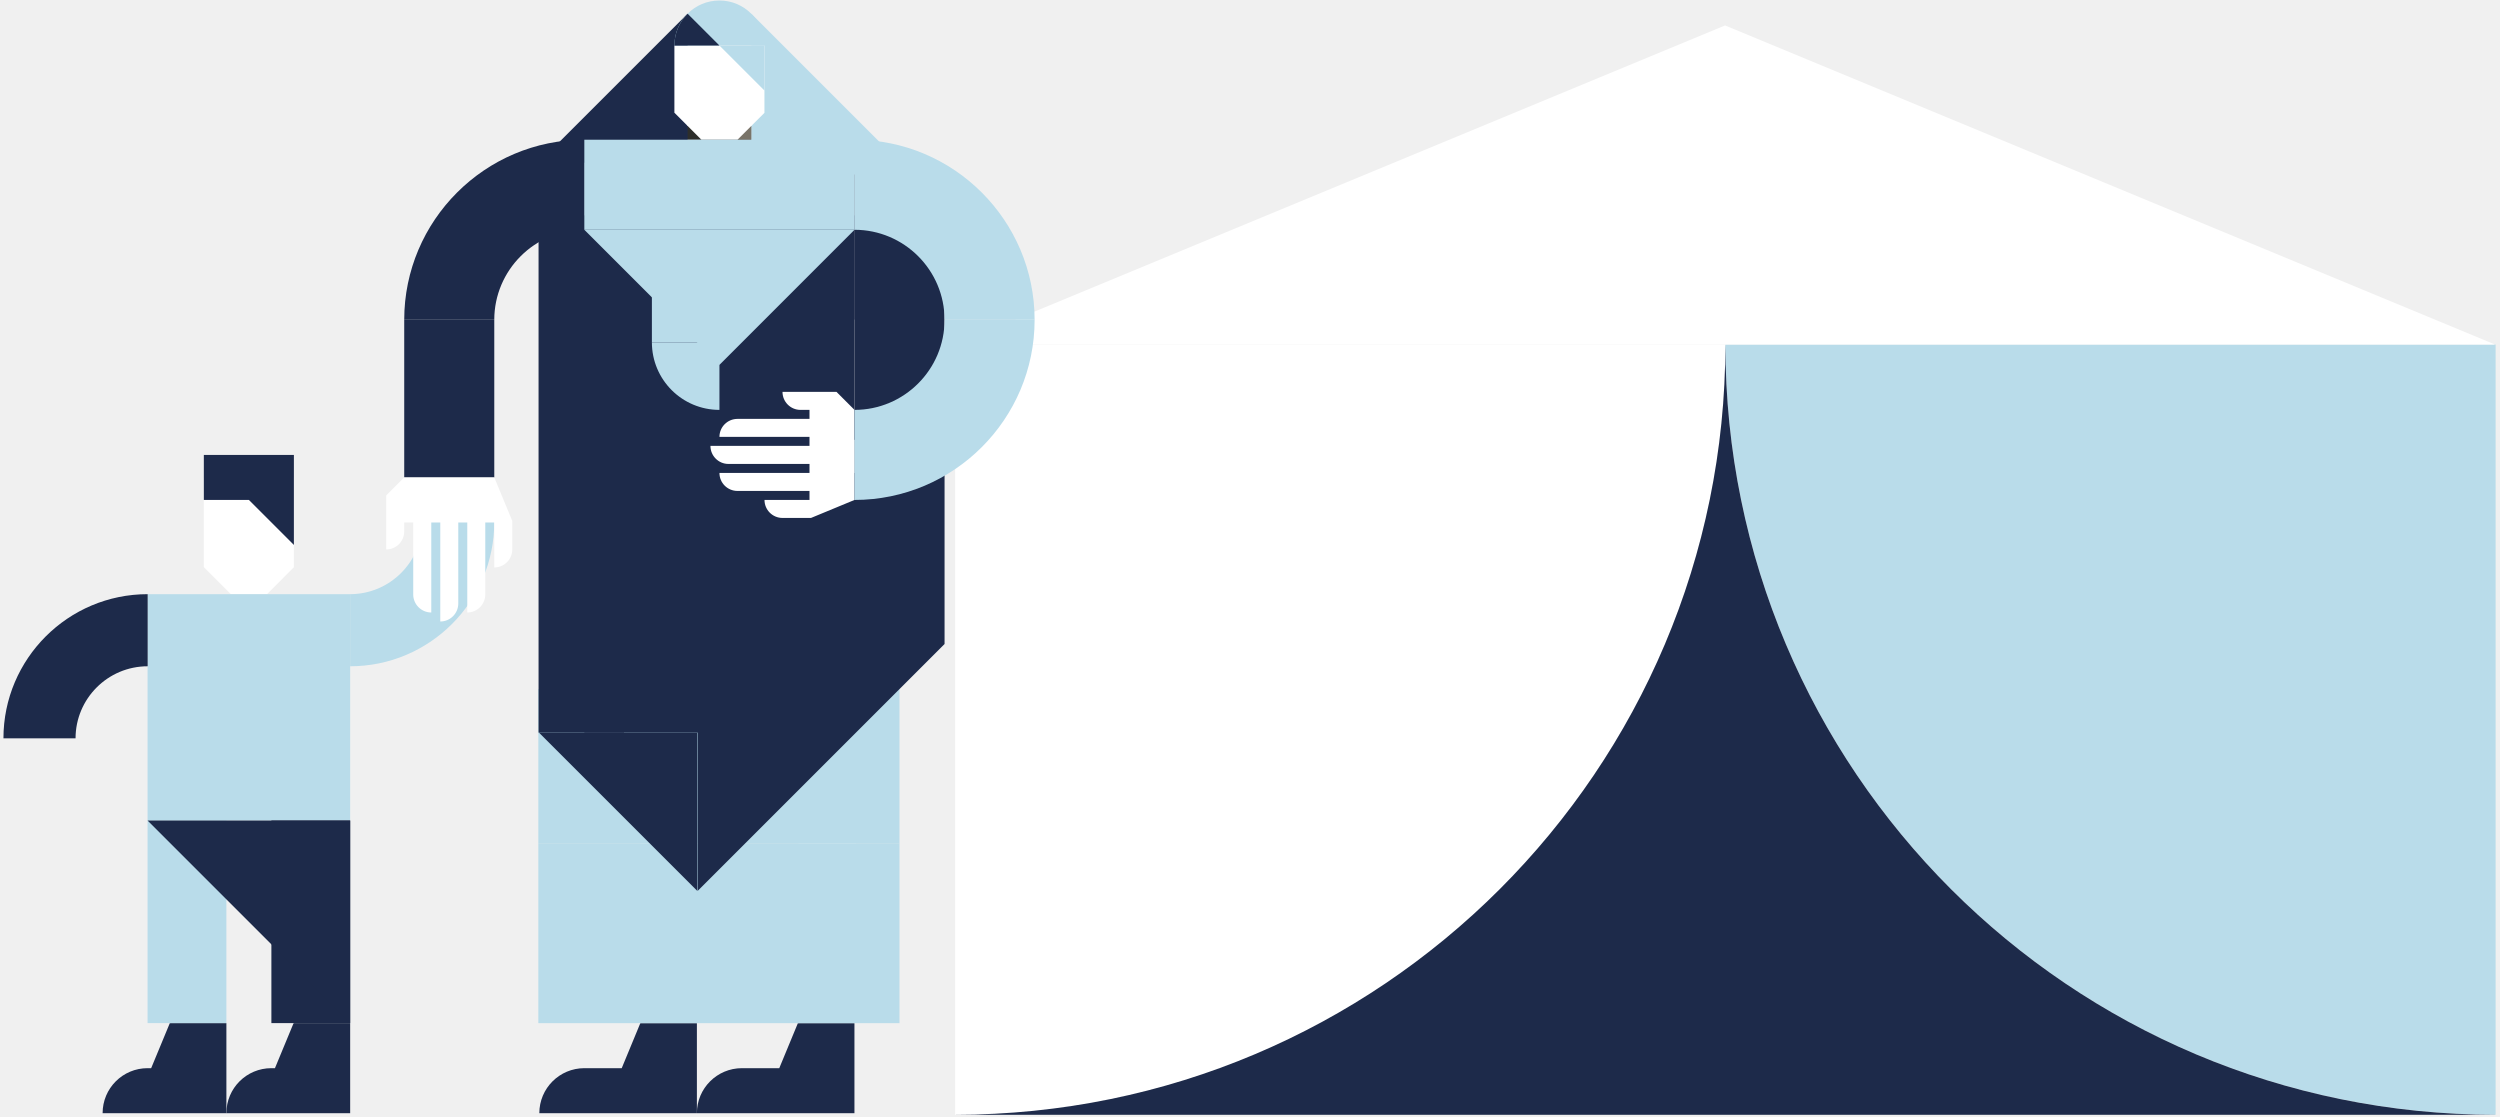
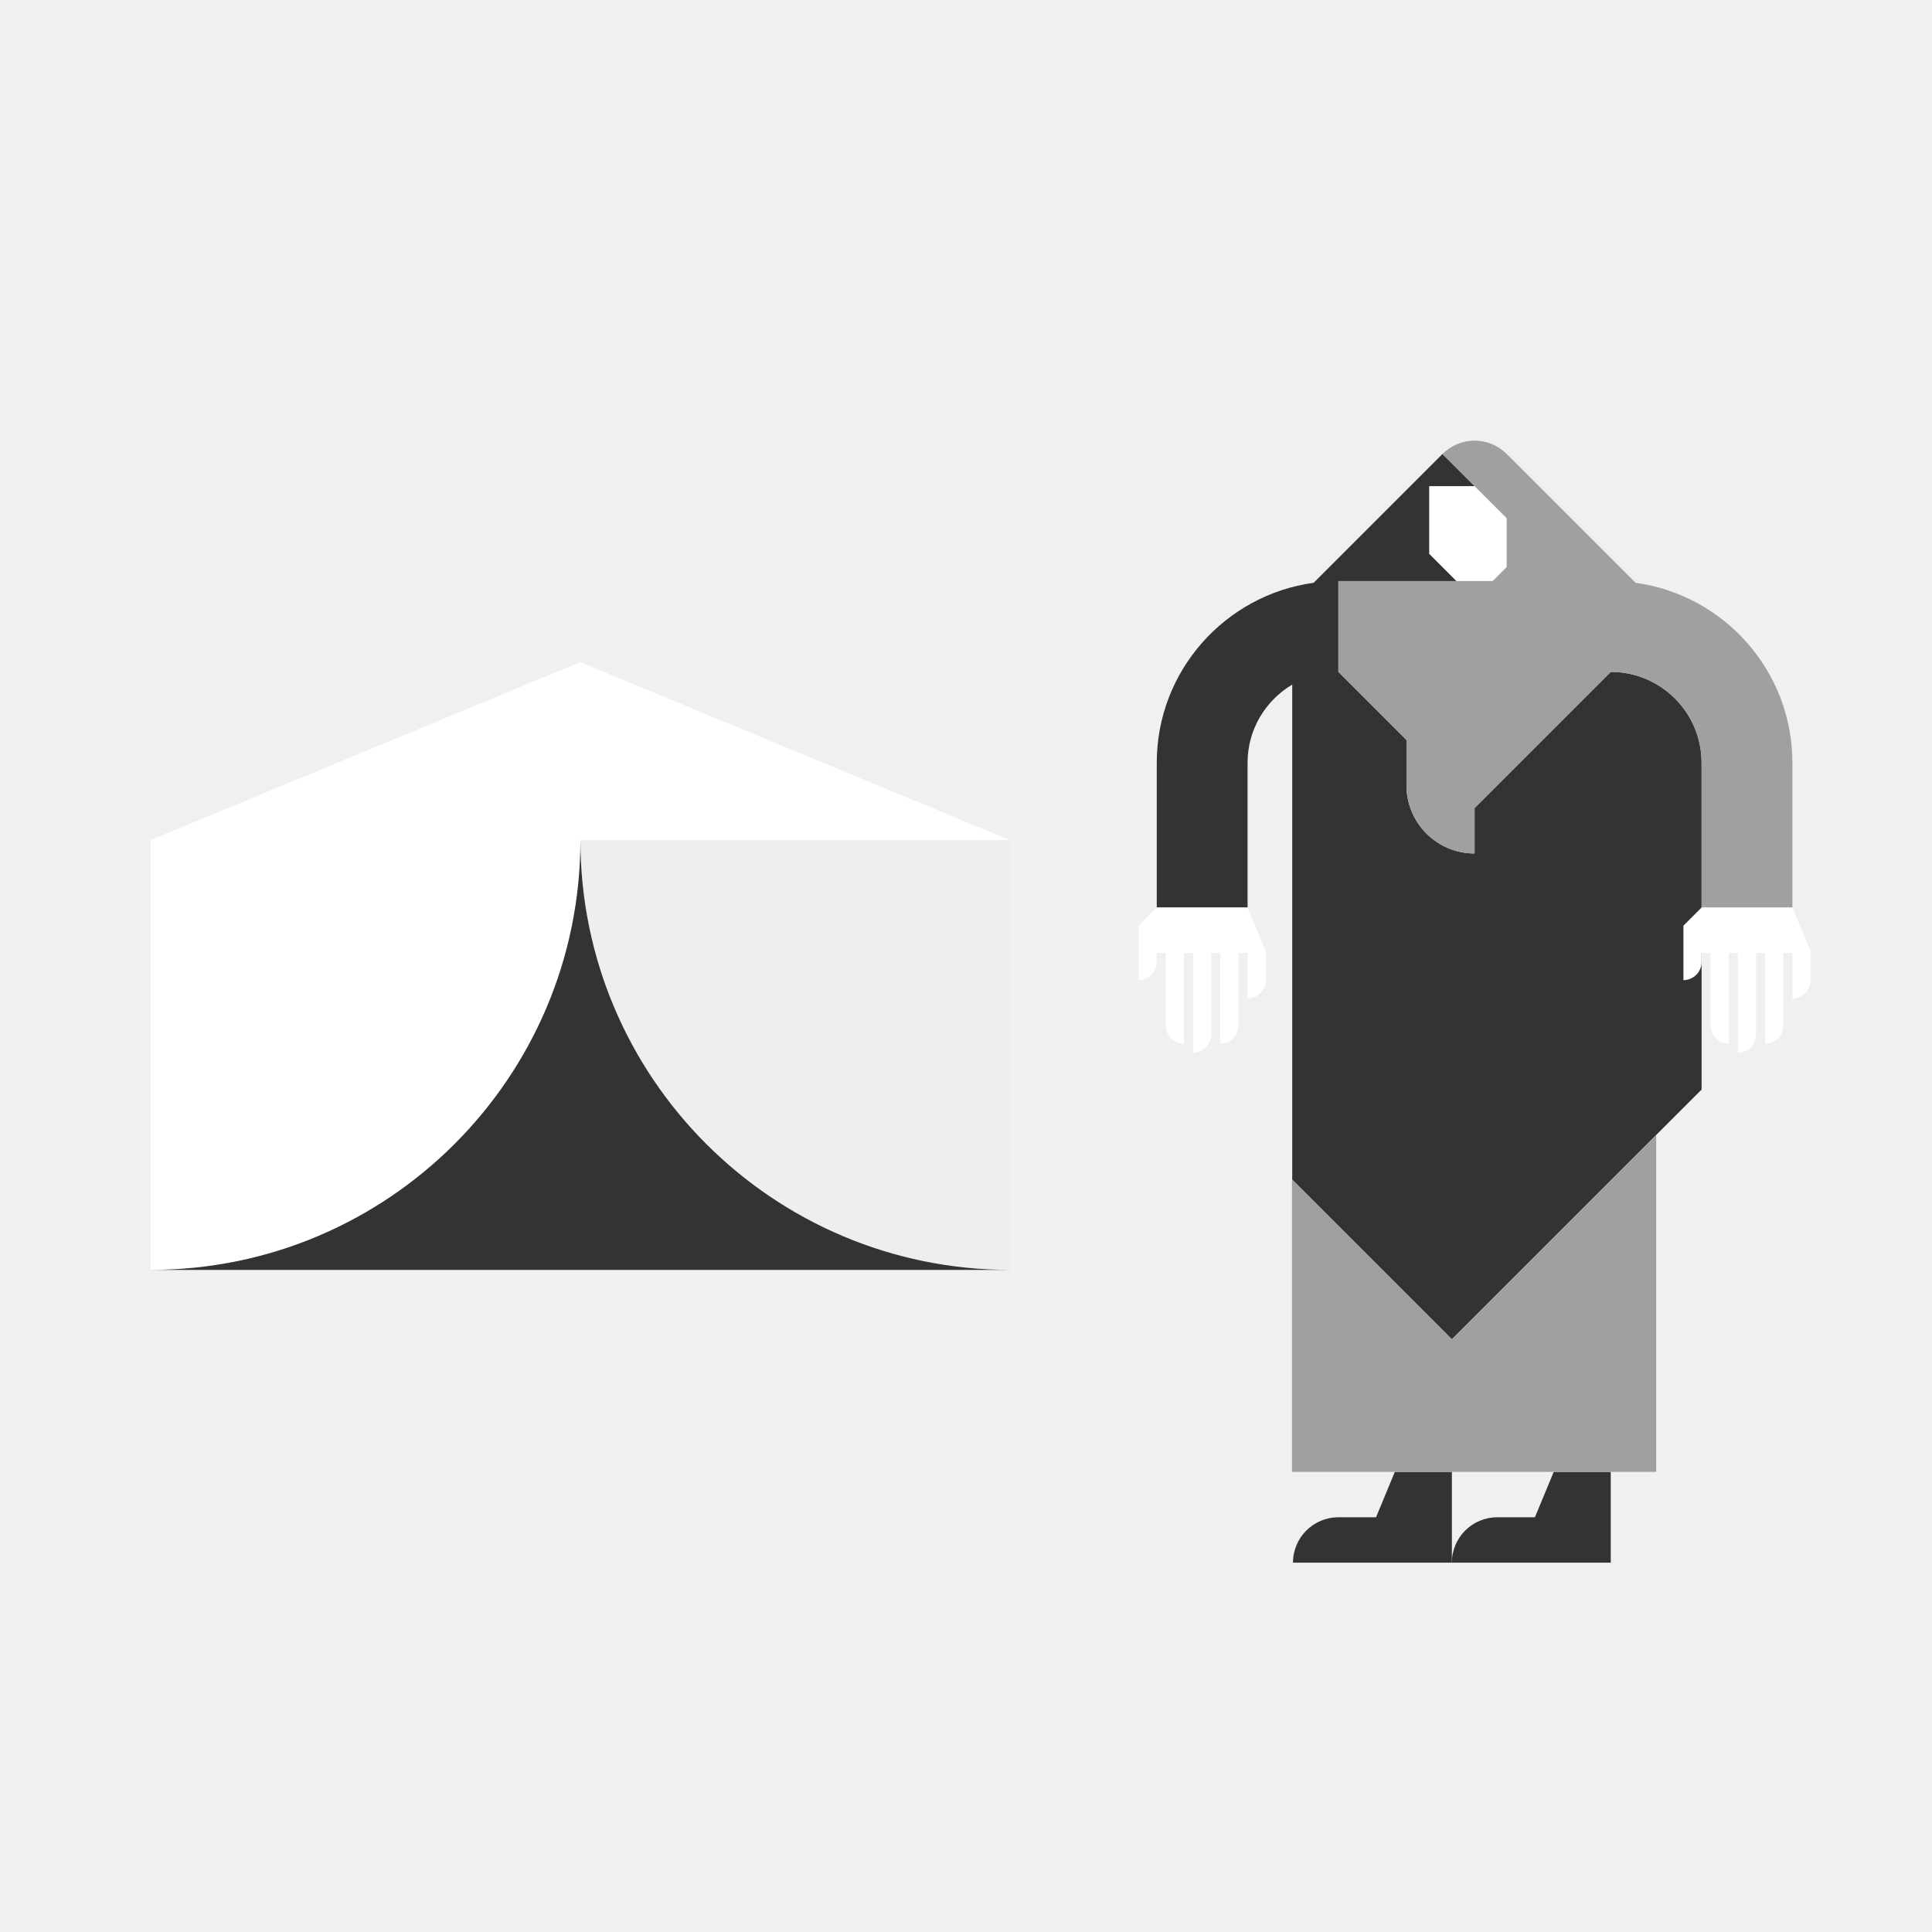
- <svg xmlns="http://www.w3.org/2000/svg" width="450px" height="201px" viewBox="0 0 450 201" version="1.1">
-   <defs />
-   <g id="Page-1" stroke="none" stroke-width="1" fill="none" fill-rule="evenodd">
-     <g id="Group">
-       <path d="M171.92,200.66 C248.49,200.66 310.57,138.58 310.57,62.01 L171.92,62.01 L171.92,200.66" id="Fill-459" fill="#FFFFFF" />
-       <path d="M310.57,62.01 C310.57,138.58 372.64,200.66 449.21,200.66 L449.21,62.01 L310.57,62.01" id="Fill-460" fill="#B9DCEA" />
-       <path d="M310.57,62.01 C310.57,138.58 248.5,200.65 171.93,200.66 L449.21,200.66 C372.64,200.66 310.57,138.58 310.57,62.01" id="Fill-461" fill="#1D2A4A" />
-       <path d="M310.51,4.58 L171.92,62.01 L449.09,62.01 L310.51,4.58" id="Fill-462" fill="#FFFFFF" />
-       <path d="M115.26,151.77 L125.58,151.77 L125.58,184.17 L115.26,184.17 L115.26,151.77 Z" id="Fill-666" fill="#FFFFFF" />
-       <path d="M143.75,151.77 L154.06,151.77 L154.06,184.17 L143.75,184.17 L143.75,151.77 Z" id="Fill-667" fill="#FFFFFF" />
-       <path d="M96.9,124.03 L161.91,124.03 L161.91,151.77 L96.9,151.77 L96.9,124.03 Z" id="Fill-668" fill="#B9DCEA" />
-       <path d="M96.94,38.77 L112.32,38.77 L112.32,131.87 L96.94,131.87 L96.94,38.77 Z" id="Fill-669" fill="#1D2A4A" />
-       <path d="M105.18,25.15 L105.18,41.36 C96.24,41.36 88.97,48.63 88.97,57.57 L72.76,57.57 C72.76,39.7 87.31,25.15 105.18,25.15" id="Fill-670" fill="#1D2A4A" />
-       <path d="M72.76,57.57 L88.97,57.57 L88.97,85.94 L72.76,85.94 L72.76,57.57 Z" id="Fill-671" fill="#1D2A4A" />
-       <path d="M105.18,25.15 L153.81,25.15 L153.81,89.99 L105.18,89.99 L105.18,25.15 Z" id="Fill-672" fill="#1D2A4A" />
-       <path d="M122.38,22.68 L135.23,22.68 L135.23,25.15 L122.38,25.15 L122.38,22.68 Z" id="Fill-673" fill="#2D2E2B" />
-       <path d="M96.94,29.29 L123.77,29.29 L123.77,2.47 L96.94,29.29" id="Fill-674" fill="#1D2A4A" />
-       <path d="M135.23,2.47 L135.23,31.42 L164.18,31.42 L135.23,2.47" id="Fill-675" fill="#B9DCEA" />
-       <path d="M132.75,22.68 L135.23,22.68 L135.23,25.15 L132.75,25.15 L132.75,22.68 Z" id="Fill-676" fill="#797469" />
-       <path d="M121.39,8.2 L121.39,20.29 L126.25,25.15 L132.75,25.15 L137.6,20.31 L137.6,8.2 L121.39,8.2" id="Fill-677" fill="#FFFFFF" />
-       <path d="M137.6,8.2 L137.6,16.3 L129.5,8.2" id="Fill-678" fill="#B9DCEA" />
-       <path d="M105.18,85.13 L170.02,85.13 L170.02,115.92 L105.18,115.92 L105.18,85.13 Z" id="Fill-679" fill="#1D2A4A" />
-       <path d="M105.18,89.99 L130.43,89.99 L130.43,131.87 L105.18,131.87 L105.18,89.99 Z" id="Fill-680" fill="#1D2A4A" />
-       <path d="M137.61,89.99 L145.71,89.99 L145.71,88.37 L132.75,88.37 C130.95,88.37 129.5,86.92 129.5,85.13 L145.71,85.13 L145.71,83.51 L131.12,83.51 C129.33,83.51 127.88,82.05 127.88,80.26 L145.71,80.26 L145.71,78.64 L129.5,78.64 C129.5,76.85 130.95,75.4 132.75,75.4 L145.71,75.4 L145.71,73.78 L144.09,73.78 C142.3,73.78 140.85,72.33 140.85,70.54 L150.57,70.54 L153.81,73.78 L153.81,89.99 L145.98,93.23 L140.85,93.23 C139.06,93.23 137.61,91.78 137.61,89.99" id="Fill-681" fill="#FFFFFF" />
-       <path d="M125.44,200.37 L125.44,184.17 L115.31,184.17 L115.31,184.24 L115.26,184.17 L111.91,192.27 L105.19,192.27 C100.71,192.27 97.08,195.9 97.08,200.37 L125.44,200.37" id="Fill-682" fill="#1D2A4A" />
-       <path d="M153.8,200.37 L153.8,184.17 L143.68,184.17 L143.68,184.24 L143.62,184.17 L140.27,192.27 L133.55,192.27 C129.07,192.27 125.44,195.9 125.44,200.37 L153.8,200.37" id="Fill-683" fill="#1D2A4A" />
-       <path d="M129.5,0.09 C125.02,0.09 121.39,3.72 121.39,8.2 L137.6,8.2 C137.6,3.72 133.97,0.09 129.5,0.09" id="Fill-684" fill="#B9DCEA" />
-       <path d="M121.39,8.2 L129.5,8.2 L123.77,2.47 C122.3,3.93 121.39,5.96 121.39,8.2" id="Fill-685" fill="#1D2A4A" />
-       <path d="M105.18,41.36 L129.5,65.68 L153.81,41.36 L105.18,41.36" id="Fill-686" fill="#B9DCEA" />
-       <path d="M129.5,73.78 C122.78,73.78 117.34,68.34 117.34,61.62 L129.5,61.62 L129.5,73.78" id="Fill-687" fill="#B9DCEA" />
-       <path d="M117.34,48.66 L129.5,48.66 L129.5,61.62 L117.34,61.62 L117.34,48.66 Z" id="Fill-688" fill="#B9DCEA" />
-       <path d="M153.81,41.36 L170.02,41.36 L170.02,79.17 L153.81,79.17 L153.81,41.36 Z" id="Fill-689" fill="#1D2A4A" />
-       <path d="M172.61,38.77 L153.81,38.77 L153.81,57.57 L172.61,38.77" id="Fill-690" fill="#1D2A4A" />
-       <path d="M96.9,151.77 L161.91,151.77 L161.91,184.17 L96.9,184.17 L96.9,151.77 Z" id="Fill-691" fill="#B9DCEA" />
-       <path d="M125.51,160.36 L125.51,131.87 L97.01,131.87 L125.51,160.36" id="Fill-692" fill="#1D2A4A" />
-       <path d="M170.02,115.92 L125.58,115.92 L125.58,160.36 L170.02,115.92" id="Fill-693" fill="#1D2A4A" />
-       <path d="M186.23,57.57 L170.02,57.57 C170.02,48.63 162.75,41.36 153.81,41.36 L153.81,25.15 C171.69,25.15 186.23,39.7 186.23,57.57" id="Fill-694" fill="#B9DCEA" />
-       <path d="M153.81,89.99 L153.81,73.78 C162.75,73.78 170.02,66.51 170.02,57.57 L186.23,57.57 C186.23,75.45 171.68,89.99 153.81,89.99" id="Fill-695" fill="#B9DCEA" />
-       <path d="M105.18,25.15 L153.81,25.15 L153.81,41.36 L105.18,41.36 L105.18,25.15 Z" id="Fill-696" fill="#B9DCEA" />
-       <path d="M36.69,85.94 L36.69,102.08 L41.56,106.95 L48.06,106.95 L52.9,102.1 L52.9,85.94 L36.69,85.94" id="Fill-697" fill="#FFFFFF" />
-       <path d="M44.8,89.99 L36.69,89.99 L36.69,81.89 L52.9,81.89 L52.9,98.09 L44.8,89.99" id="Fill-698" fill="#1D2A4A" />
-       <path d="M63.03,200.37 L63.03,184.16 L52.9,184.16 L52.9,184.24 L52.85,184.16 L49.49,192.27 L48.85,192.27 C44.37,192.27 40.75,195.89 40.75,200.37 L63.03,200.37" id="Fill-699" fill="#1D2A4A" />
-       <path d="M40.75,200.37 L40.75,184.16 L30.62,184.16 L30.62,184.24 L30.57,184.16 L27.21,192.27 L26.57,192.27 C22.09,192.27 18.47,195.89 18.47,200.37 L40.75,200.37" id="Fill-700" fill="#1D2A4A" />
-       <path d="M26.56,106.95 L63.03,106.95 L63.03,147.69 L26.56,147.69 L26.56,106.95 Z" id="Fill-701" fill="#B9DCEA" />
-       <path d="M26.56,147.69 L40.75,147.69 L40.75,184.16 L26.56,184.16 L26.56,147.69 Z" id="Fill-702" fill="#B9DCEA" />
-       <path d="M48.85,147.69 L63.03,147.69 L63.03,184.16 L48.85,184.16 L48.85,147.69 Z" id="Fill-703" fill="#1D2A4A" />
-       <path d="M26.56,147.69 L63.03,184.16 L63.03,147.69 L26.56,147.69" id="Fill-704" fill="#1D2A4A" />
-       <path d="M26.58,106.95 L26.58,119.93 C19.42,119.93 13.6,125.75 13.6,132.9 L0.62,132.9 C0.62,118.59 12.26,106.95 26.58,106.95" id="Fill-705" fill="#1D2A4A" />
-       <path d="M63.02,119.93 L63.02,106.95 C70.17,106.95 76,101.13 76,93.97 L88.97,93.97 C88.97,108.28 77.33,119.93 63.02,119.93" id="Fill-706" fill="#B9DCEA" />
-       <path d="M88.97,102.14 L88.97,94.04 L87.35,94.04 L87.35,107 C87.35,108.79 85.9,110.25 84.11,110.25 L84.11,94.04 L82.49,94.04 L82.49,108.63 C82.49,110.42 81.04,111.87 79.25,111.87 L79.25,94.04 L77.63,94.04 L77.63,110.25 C75.84,110.25 74.38,108.79 74.38,107 L74.38,94.04 L72.76,94.04 L72.76,95.66 C72.76,97.45 71.31,98.9 69.52,98.9 L69.52,89.18 L72.76,85.94 L88.97,85.94 L92.21,93.77 L92.21,98.9 C92.21,100.69 90.76,102.14 88.97,102.14" id="Fill-707" fill="#FFFFFF" />
+ <svg xmlns="http://www.w3.org/2000/svg" version="1.1" id="Layer_1" x="0px" y="0px" width="650px" height="650px" viewBox="0 0 650 650" enable-background="new 0 0 650 650" xml:space="preserve">
+   <g>
+     <path fill="#FFFFFF" d="M339.739,282.651l-144.527-59.891L50.685,282.651v144.591c79.855,0,144.591-64.736,144.591-144.591   c0,79.855,64.736,144.591,144.591,144.591V282.651H339.739z" />
+     <path fill="#EEEEEE" d="M195.276,282.651c0,79.855,64.736,144.591,144.591,144.591V282.651H195.276z" />
+     <path fill="#333333" d="M195.276,282.651c0,79.853-64.731,144.586-144.583,144.591h289.173   C260.011,427.241,195.276,362.506,195.276,282.651z" />
+   </g>
+   <g>
+     <path fill="#333333" d="M488.468,525.739v-30.543h-19.09v0.143l-0.099-0.143l0,0l-6.326,15.272h-12.665   c-8.435,0-15.272,6.838-15.272,15.272h22.909h7.636h3.818h19.09h0L488.468,525.739z" />
+     <path fill="#333333" d="M541.921,525.739v-30.543h-19.09v0.143l-0.099-0.143l0,0l-6.326,15.272H503.74   c-8.435,0-15.272,6.838-15.272,15.272h22.909h7.636h3.818h19.09h0L541.921,525.739z" />
+     <path fill="#333333" d="M541.93,226.045l-45.825,45.825v15.275c-12.654,0-22.913-10.258-22.913-22.913v-15.275l-22.912-22.912   v-30.55h51.965l4.661-4.661v-16.498l-10.801-10.801l-10.801-10.801l-43.342,43.342c-29.768,4.072-52.782,29.651-52.782,60.519   v48.735h30.55v-48.735c0-11.174,6.048-20.937,15.024-26.264V396.8h-0.076l53.79,53.789l84.012-84.012h0.001v-40.658V305.33v-48.735   C572.481,239.75,558.776,226.045,541.93,226.045z" />
+     <g>
+       <polygon fill="#A0A0A0" points="488.468,450.589 434.678,396.8 434.678,434.143 434.678,495.196 557.206,495.196 557.206,434.143     557.206,381.852 557.205,381.852   " />
    </g>
+     <g>
+       <path fill="#FFFFFF" d="M480.83,163.535v0.03c0-0.01,0.001-0.02,0.001-0.03H480.83z" />
+       <polygon fill="#FFFFFF" points="496.075,163.535 496.104,163.565 480.83,163.565 480.83,186.33 489.995,195.495 502.246,195.495     511.381,186.36 511.381,186.33 511.381,163.535   " />
+     </g>
+     <path fill="#FFFFFF" d="M419.73,335.866v-6.11v-6.11v-3.055h-3.055v24.44c0,3.374-2.736,6.11-6.11,6.11v-6.11v-6.11v-18.33h-3.055   v27.495c0,3.374-2.736,6.11-6.11,6.11v-6.11v-6.11v-21.385h-3.055v18.33v6.11v6.11c-3.374,0-6.11-2.736-6.11-6.11v-24.44h-3.055   v3.055c0,3.374-2.736,6.11-6.11,6.11v-6.11v-6.11v-6.096l6.11-6.11h3.055h6.11h3.055h6.11h3.055h6.11h3.055l6.11,14.751v9.675   C425.84,333.131,423.104,335.866,419.73,335.866z" />
+     <path fill="#A0A0A0" d="M603.031,256.595c0-30.868-23.014-56.447-52.782-60.519l-43.342-43.341   c-2.764-2.765-6.583-4.475-10.802-4.475c-4.218,0-8.037,1.71-10.801,4.474l10.801,10.801l10.801,10.801v16.498l-4.661,4.661   h-51.965v30.55l22.912,22.912v15.275c0,12.654,10.259,22.913,22.913,22.913V271.87l45.825-45.825   c16.845,0,30.55,13.705,30.55,30.55v48.735h30.55L603.031,256.595L603.031,256.595z" />
+     <path fill="#FFFFFF" d="M603.031,335.866v-6.11v-6.11v-3.055h-3.055v24.44c0,3.374-2.736,6.11-6.11,6.11v-6.11v-6.11v-18.33h-3.055   v27.495c0,3.374-2.736,6.11-6.11,6.11v-6.11v-6.11v-21.385h-3.055v18.33v6.11v6.11c-3.375,0-6.11-2.736-6.11-6.11v-24.44h-3.055   v3.055c0,3.374-2.736,6.11-6.11,6.11v-6.11v-6.11v-6.096l6.11-6.11h3.055h6.11h3.055h6.11h3.055h6.11h3.055l6.11,14.751v9.675   C609.141,333.131,606.405,335.866,603.031,335.866z" />
  </g>
</svg>
